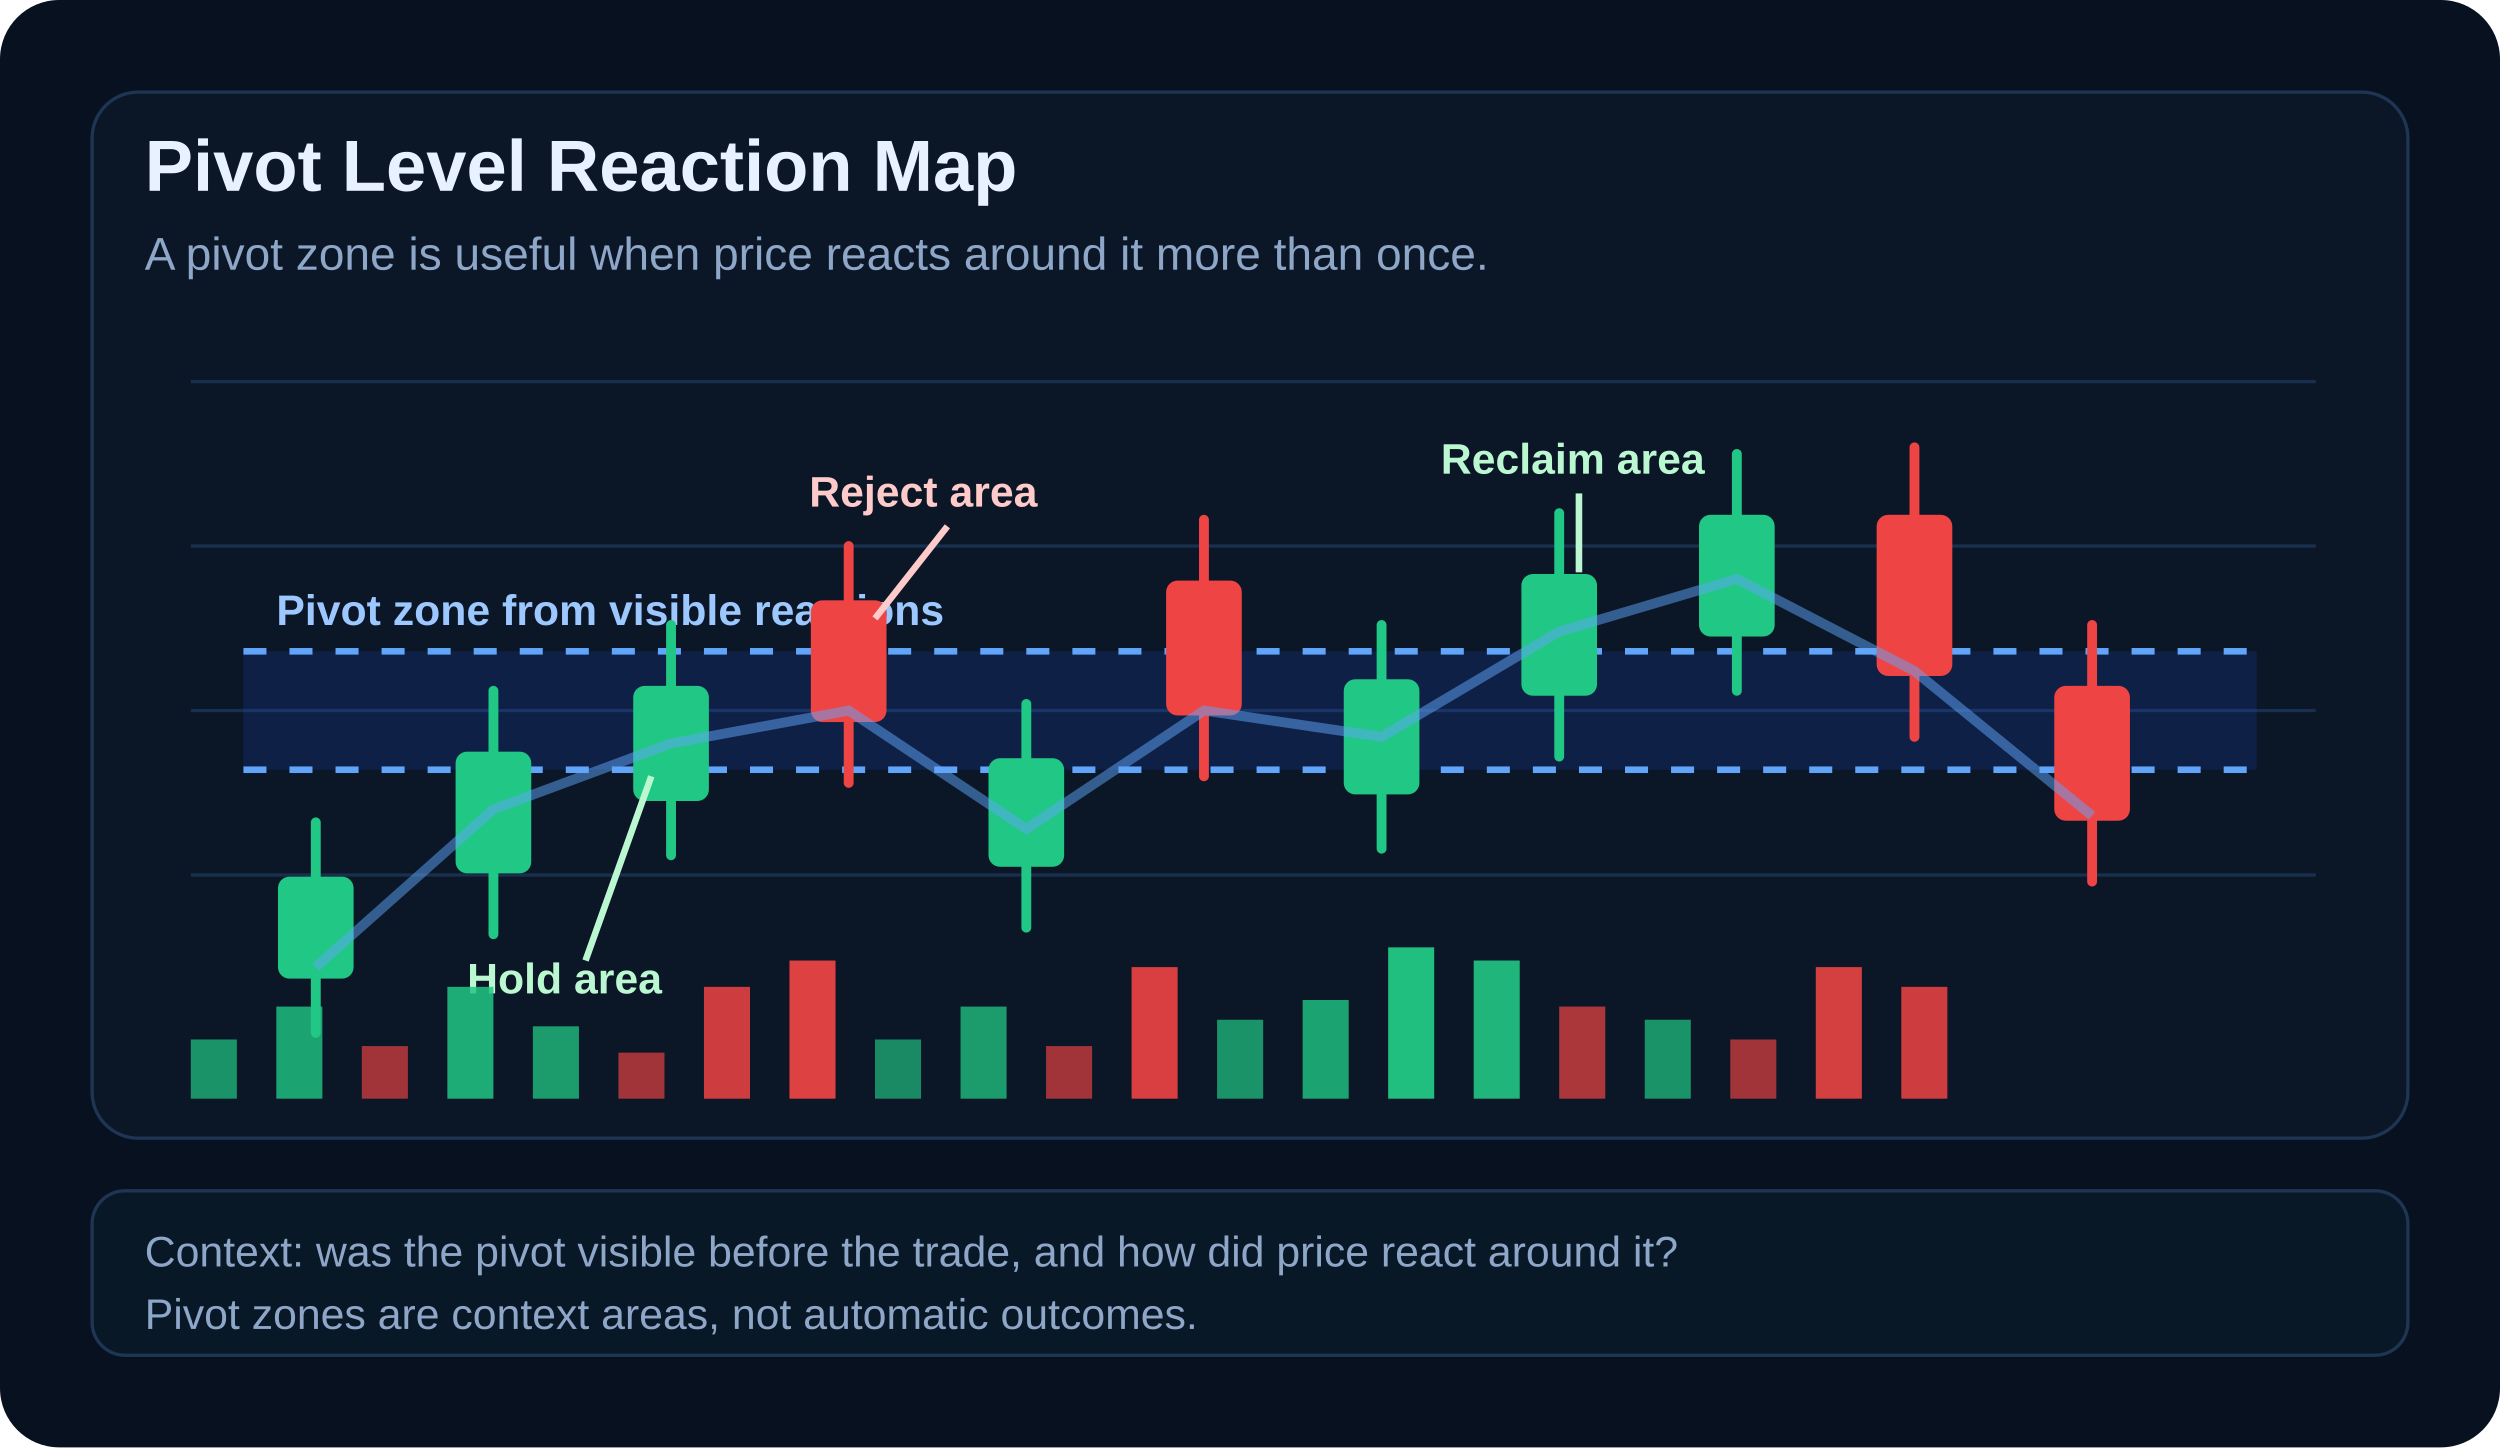
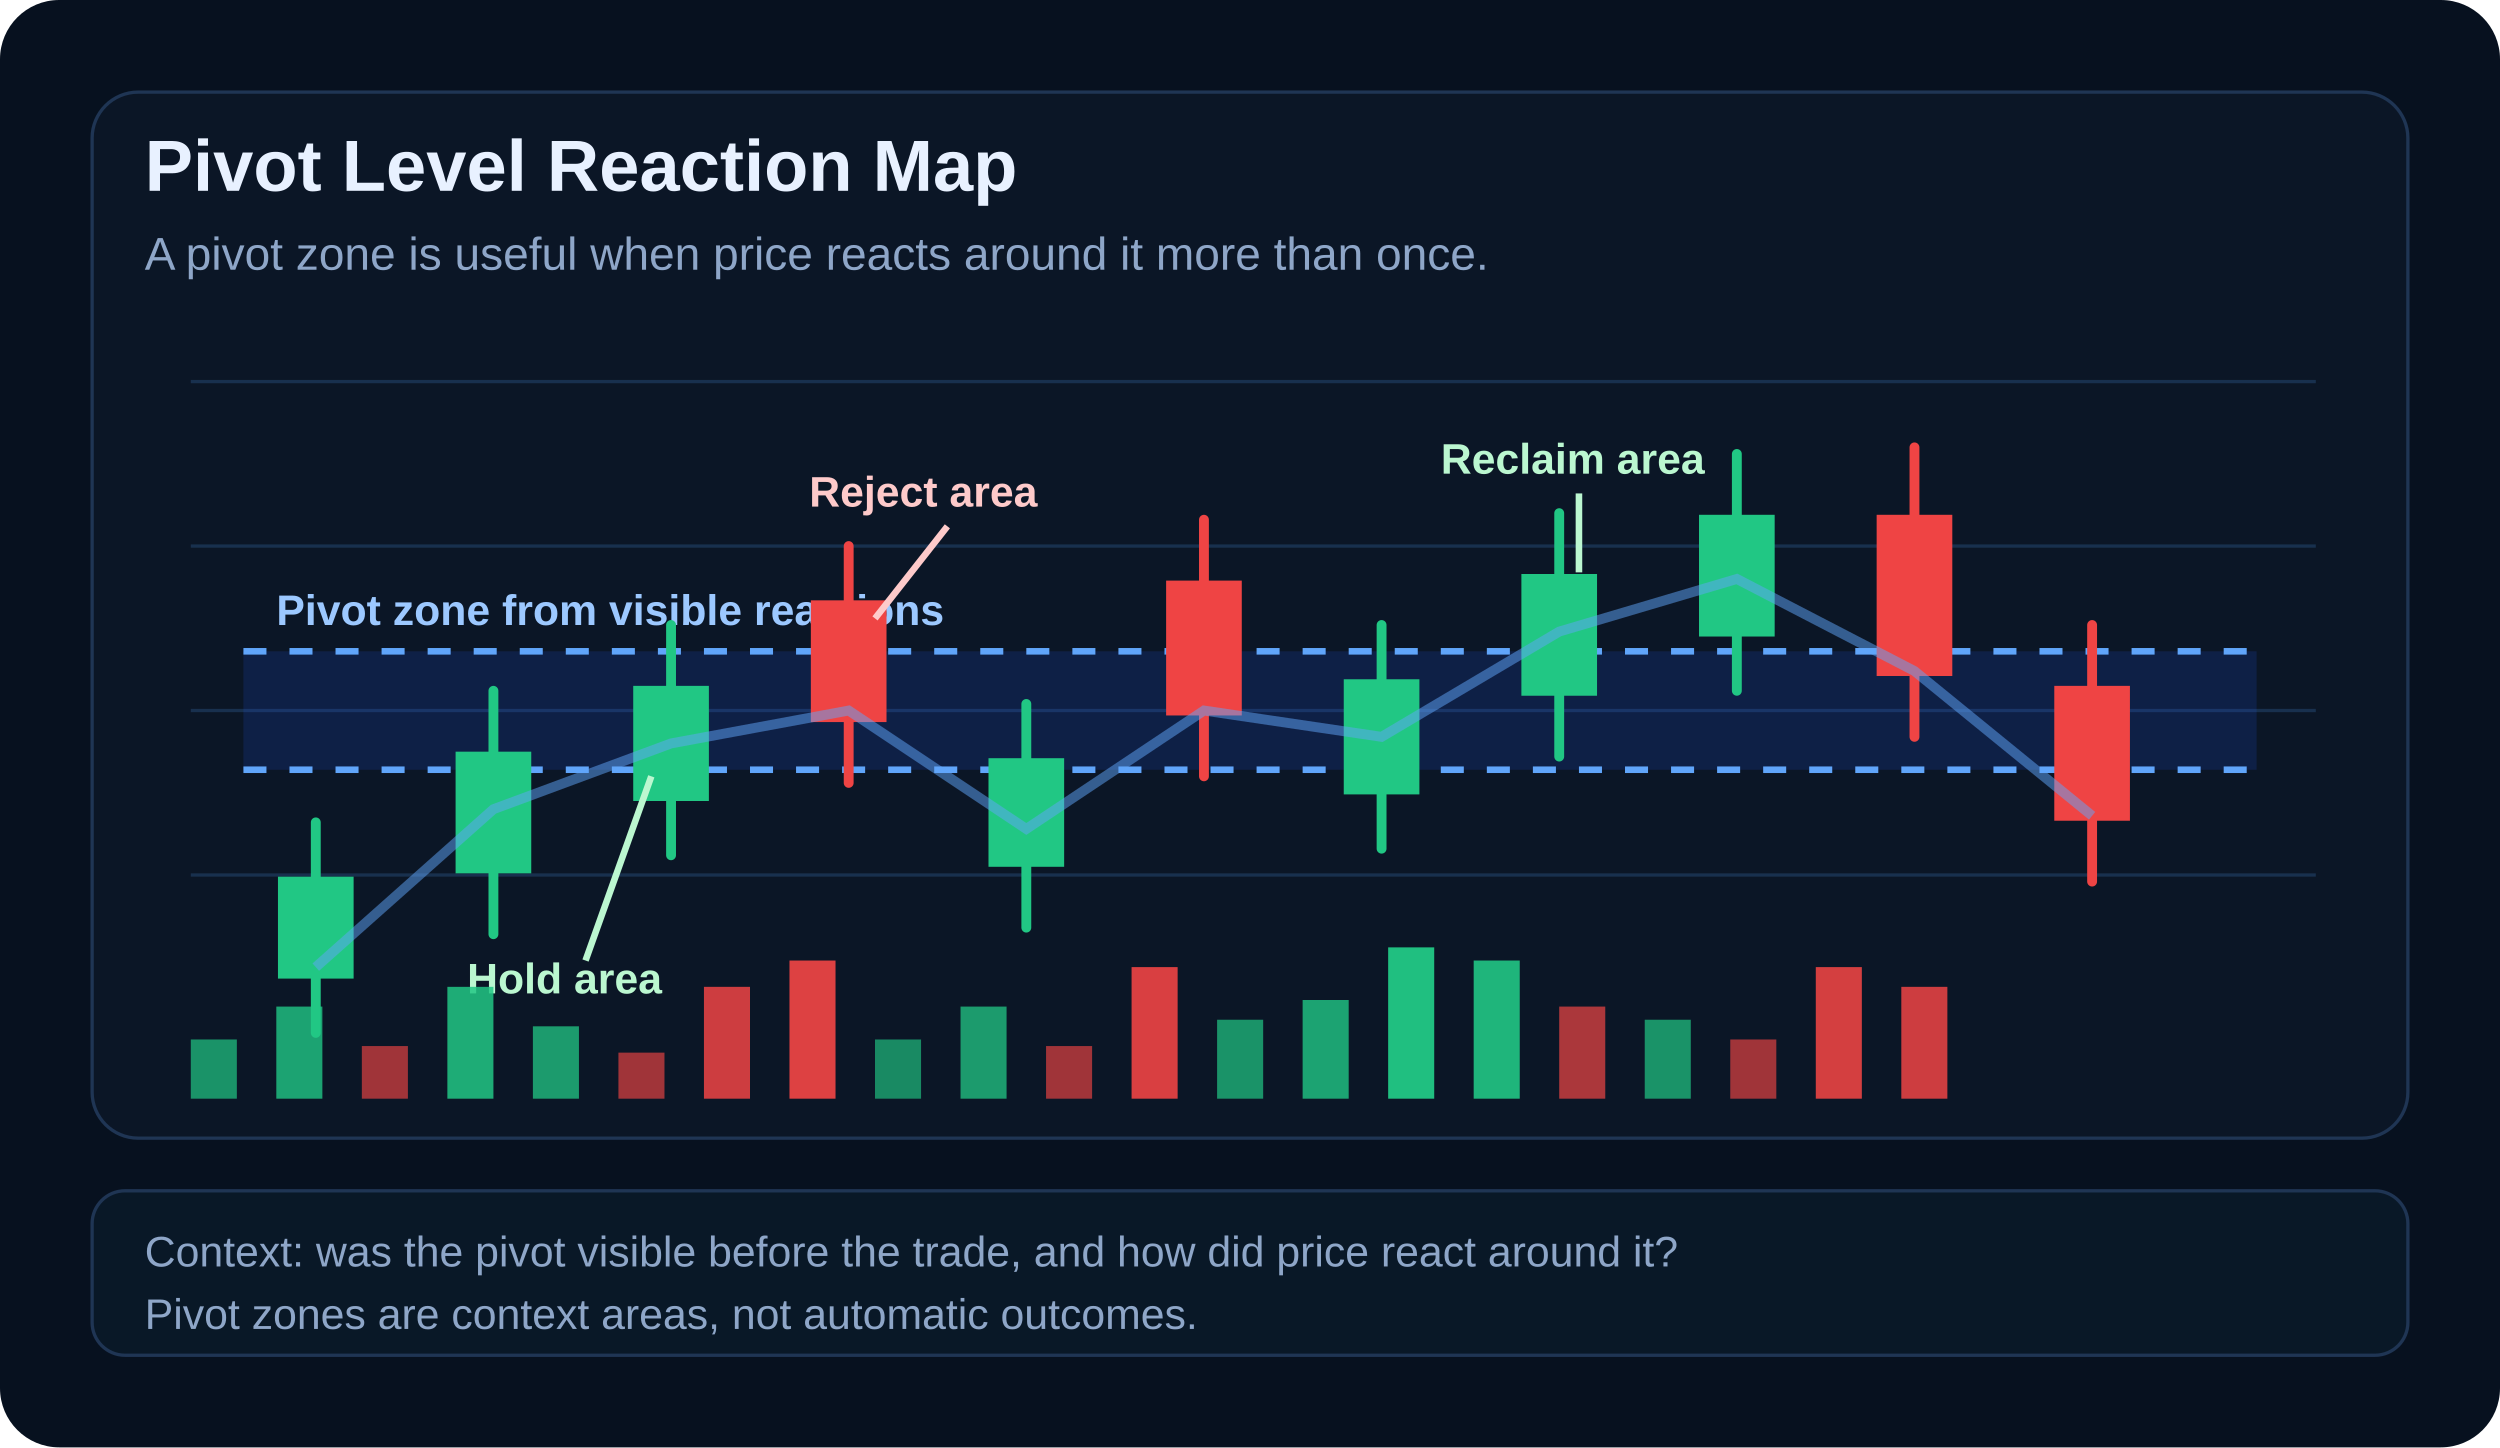
<svg xmlns="http://www.w3.org/2000/svg" viewBox="0 0 760 440" role="img" aria-labelledby="title desc">
  <rect width="760" height="440" rx="18" fill="#07111f" />
  <rect x="28" y="28" width="704" height="318" rx="14" fill="#0b1626" stroke="#1f3554" />
  <text x="44" y="58" fill="#e8f1ff" font-family="Arial, sans-serif" font-size="22" font-weight="700">Pivot Level Reaction Map</text>
  <text x="44" y="82" fill="#8ea6c8" font-family="Arial, sans-serif" font-size="14">A pivot zone is useful when price reacts around it more than once.</text>
  <g stroke="#18304e" stroke-width="1">
    <line x1="58" y1="116" x2="704" y2="116" />
    <line x1="58" y1="166" x2="704" y2="166" />
    <line x1="58" y1="216" x2="704" y2="216" />
    <line x1="58" y1="266" x2="704" y2="266" />
  </g>
  <rect x="74" y="198" width="612" height="36" fill="#1d4ed8" opacity=".18" />
  <line x1="74" y1="198" x2="686" y2="198" stroke="#60a5fa" stroke-width="2" stroke-dasharray="7 7" />
  <line x1="74" y1="234" x2="686" y2="234" stroke="#60a5fa" stroke-width="2" stroke-dasharray="7 7" />
  <text x="84" y="190" fill="#9cc8ff" font-family="Arial, sans-serif" font-size="13" font-weight="700">Pivot zone from visible reactions</text>
  <g stroke-linecap="round" stroke-width="3">
    <g stroke="#21c784" fill="#21c784">
      <line x1="96" y1="250" x2="96" y2="314" />
-       <rect x="86" y="268" width="20" height="28" rx="2" />
+       <rect x="86" y="268" width="20" height="28" />
      <line x1="150" y1="210" x2="150" y2="284" />
-       <rect x="140" y="230" width="20" height="34" rx="2" />
+       <rect x="140" y="230" width="20" height="34" />
      <line x1="204" y1="190" x2="204" y2="260" />
-       <rect x="194" y="210" width="20" height="32" rx="2" />
+       <rect x="194" y="210" width="20" height="32" />
      <line x1="312" y1="214" x2="312" y2="282" />
-       <rect x="302" y="232" width="20" height="30" rx="2" />
+       <rect x="302" y="232" width="20" height="30" />
      <line x1="420" y1="190" x2="420" y2="258" />
-       <rect x="410" y="208" width="20" height="32" rx="2" />
+       <rect x="410" y="208" width="20" height="32" />
      <line x1="474" y1="156" x2="474" y2="230" />
-       <rect x="464" y="176" width="20" height="34" rx="2" />
+       <rect x="464" y="176" width="20" height="34" />
      <line x1="528" y1="138" x2="528" y2="210" />
-       <rect x="518" y="158" width="20" height="34" rx="2" />
+       <rect x="518" y="158" width="20" height="34" />
    </g>
    <g stroke="#ef4444" fill="#ef4444">
      <line x1="258" y1="166" x2="258" y2="238" />
-       <rect x="248" y="184" width="20" height="34" rx="2" />
+       <rect x="248" y="184" width="20" height="34" />
      <line x1="366" y1="158" x2="366" y2="236" />
-       <rect x="356" y="178" width="20" height="38" rx="2" />
+       <rect x="356" y="178" width="20" height="38" />
      <line x1="582" y1="136" x2="582" y2="224" />
-       <rect x="572" y="158" width="20" height="46" rx="2" />
+       <rect x="572" y="158" width="20" height="46" />
      <line x1="636" y1="190" x2="636" y2="268" />
-       <rect x="626" y="210" width="20" height="38" rx="2" />
+       <rect x="626" y="210" width="20" height="38" />
    </g>
  </g>
  <path d="M96 294 L150 246 L204 226 L258 216 L312 252 L366 216 L420 224 L474 192 L528 176 L582 204 L636 248" fill="none" stroke="#60a5fa" stroke-width="3" opacity=".5" />
  <g font-family="Arial, sans-serif" font-size="13" font-weight="700">
    <text x="142" y="302" fill="#bbf7d0">Hold area</text>
    <path d="M178 292 L198 236" stroke="#bbf7d0" stroke-width="2" />
    <text x="246" y="154" fill="#fecaca">Reject area</text>
    <path d="M288 160 L266 188" stroke="#fecaca" stroke-width="2" />
    <text x="438" y="144" fill="#bbf7d0">Reclaim area</text>
    <path d="M480 150 L480 174" stroke="#bbf7d0" stroke-width="2" />
  </g>
  <g>
    <rect x="58" y="316" width="14" height="18" fill="#21c784" opacity=".7" />
    <rect x="84" y="306" width="14" height="28" fill="#21c784" opacity=".8" />
    <rect x="110" y="318" width="14" height="16" fill="#ef4444" opacity=".65" />
    <rect x="136" y="300" width="14" height="34" fill="#21c784" opacity=".85" />
    <rect x="162" y="312" width="14" height="22" fill="#21c784" opacity=".75" />
    <rect x="188" y="320" width="14" height="14" fill="#ef4444" opacity=".65" />
    <rect x="214" y="300" width="14" height="34" fill="#ef4444" opacity=".85" />
    <rect x="240" y="292" width="14" height="42" fill="#ef4444" opacity=".92" />
    <rect x="266" y="316" width="14" height="18" fill="#21c784" opacity=".65" />
    <rect x="292" y="306" width="14" height="28" fill="#21c784" opacity=".75" />
    <rect x="318" y="318" width="14" height="16" fill="#ef4444" opacity=".65" />
    <rect x="344" y="294" width="14" height="40" fill="#ef4444" opacity=".9" />
    <rect x="370" y="310" width="14" height="24" fill="#21c784" opacity=".7" />
    <rect x="396" y="304" width="14" height="30" fill="#21c784" opacity=".8" />
    <rect x="422" y="288" width="14" height="46" fill="#21c784" opacity=".95" />
    <rect x="448" y="292" width="14" height="42" fill="#21c784" opacity=".9" />
    <rect x="474" y="306" width="14" height="28" fill="#ef4444" opacity=".7" />
    <rect x="500" y="310" width="14" height="24" fill="#21c784" opacity=".7" />
    <rect x="526" y="316" width="14" height="18" fill="#ef4444" opacity=".65" />
    <rect x="552" y="294" width="14" height="40" fill="#ef4444" opacity=".88" />
    <rect x="578" y="300" width="14" height="34" fill="#ef4444" opacity=".85" />
  </g>
  <rect x="28" y="362" width="704" height="50" rx="10" fill="#091827" stroke="#1f3554" />
  <text x="44" y="385" fill="#8ea6c8" font-family="Arial, sans-serif" font-size="13">Context: was the pivot visible before the trade, and how did price react around it?</text>
  <text x="44" y="404" fill="#8ea6c8" font-family="Arial, sans-serif" font-size="13">Pivot zones are context areas, not automatic outcomes.</text>
</svg>
